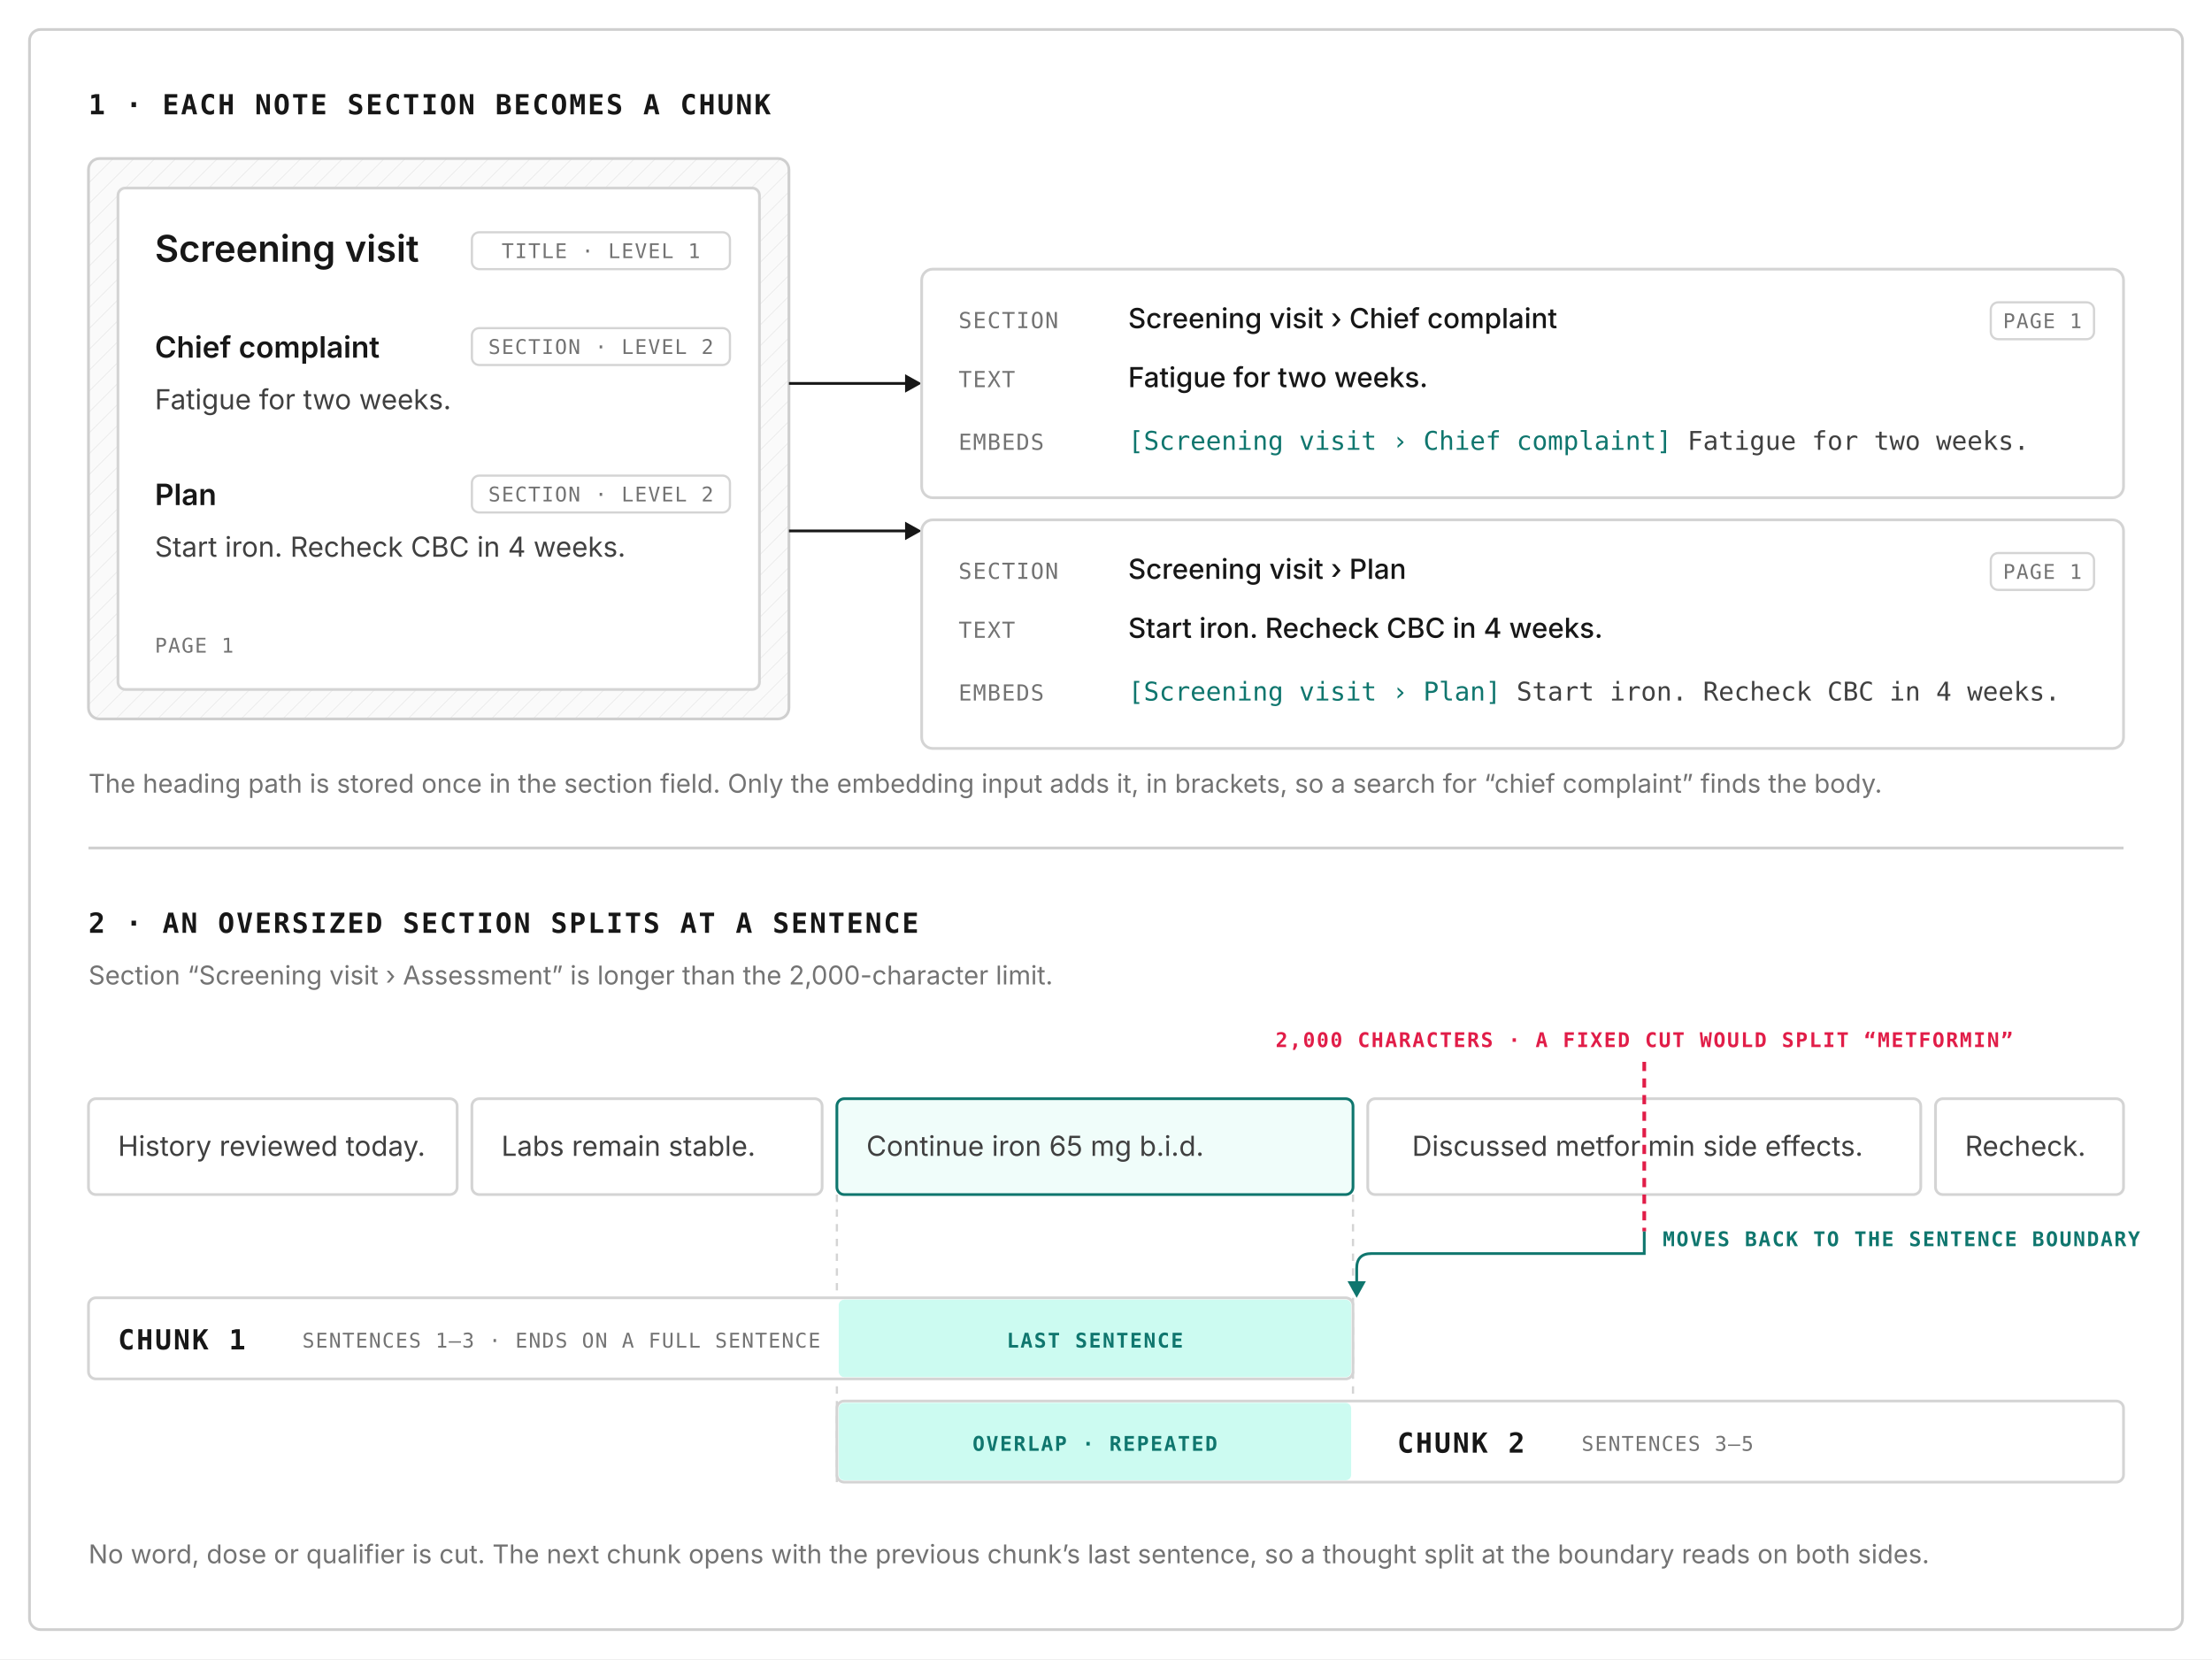
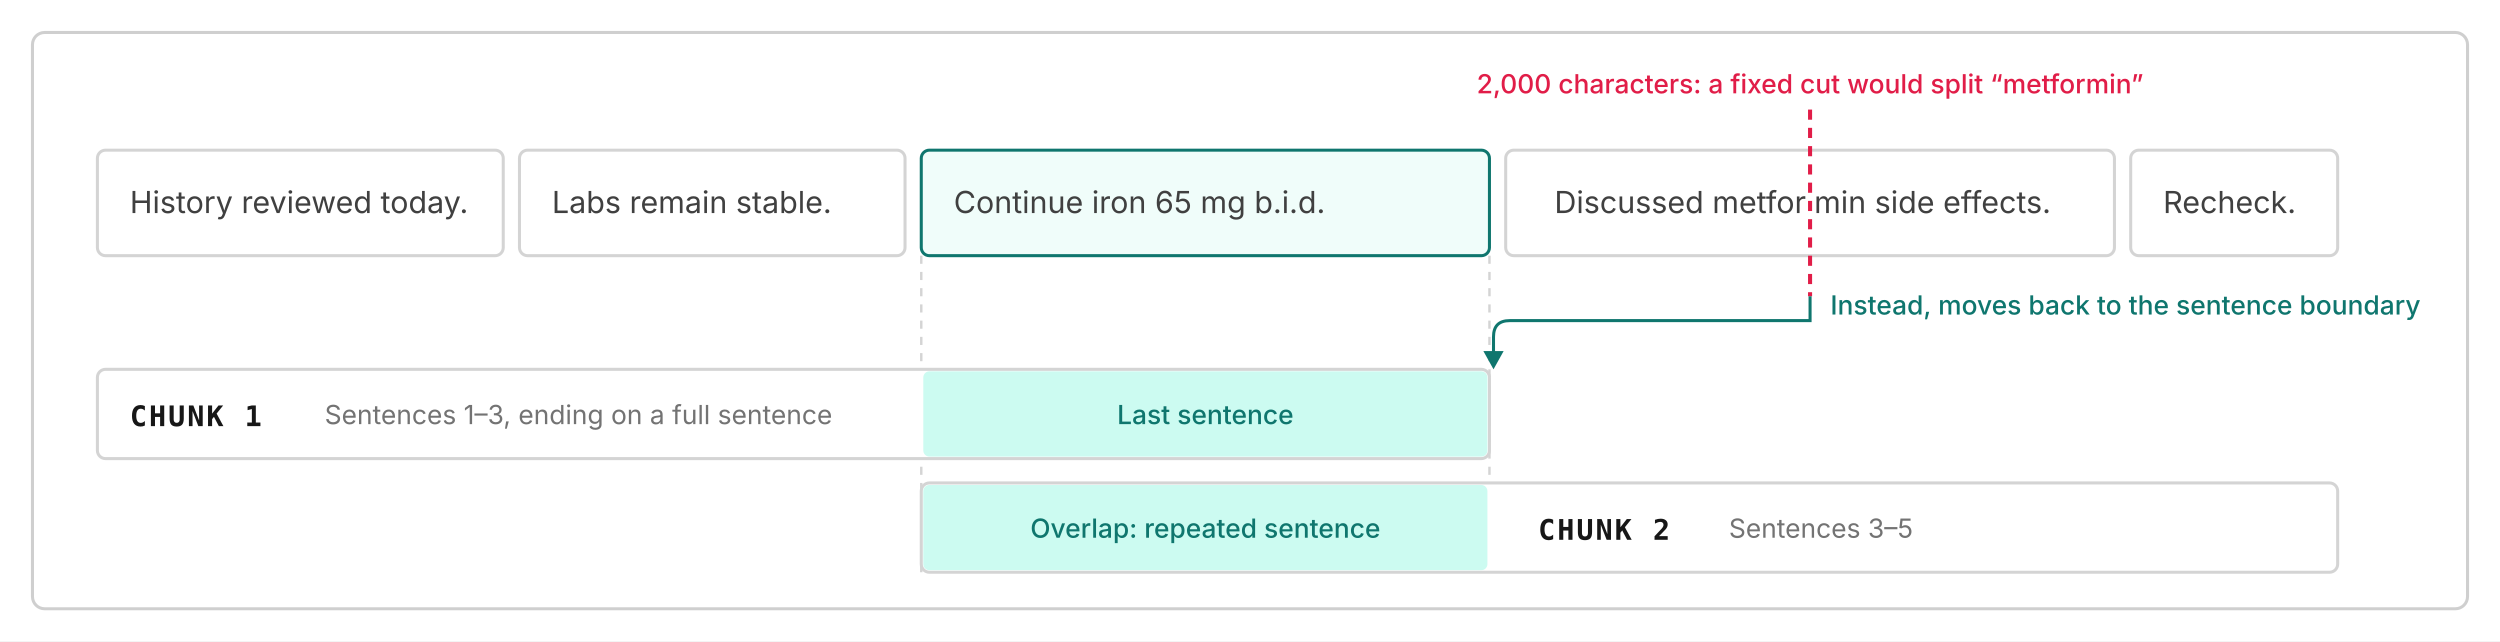
- <svg xmlns="http://www.w3.org/2000/svg" viewBox="0 0 1200 900" width="1200" height="900" role="img" aria-label="Note chunking: each note section becomes one chunk with its section path stored apart from the body; an oversized section splits at the last full sentence before the limit, and the next chunk repeats that sentence">
+ <svg xmlns="http://www.w3.org/2000/svg" viewBox="0 0 1232 316" width="1232" height="316" role="img" aria-label="An oversized note section splits at the last full sentence before the 2,000-character limit instead of mid-word, and the next chunk repeats that sentence as overlap">
  <style>
.bg{fill:#ffffff}
.frame{fill:#ffffff;stroke:#cfcfcf;stroke-width:1.5}
- .panel{fill:url(#hatch);stroke:#cfcfcf;stroke-width:1.5}
.box{fill:#ffffff;stroke:#d4d4d4;stroke-width:1.5}
- .rule{stroke:#cfcfcf;stroke-width:1.5}
.guide{stroke:#d4d4d4;stroke-width:1.2;stroke-dasharray:4 4}
- .label{font:600 15px 'Geist Mono', ui-monospace, SFMono-Regular, Menlo, monospace;fill:#171717;letter-spacing:1px}
- .tag{font:400 11px 'Geist Mono', ui-monospace, SFMono-Regular, Menlo, monospace;fill:#737373;letter-spacing:.6px}
- .key{font:400 12px 'Geist Mono', ui-monospace, SFMono-Regular, Menlo, monospace;fill:#737373;letter-spacing:.6px}
- .sub{font:400 14px Geist, Inter, -apple-system, 'Segoe UI', Helvetica, Arial, sans-serif;fill:#737373}
- .h1{font:600 20px Geist, Inter, -apple-system, 'Segoe UI', Helvetica, Arial, sans-serif;fill:#171717}
- .h2{font:600 16px Geist, Inter, -apple-system, 'Segoe UI', Helvetica, Arial, sans-serif;fill:#171717}
+ .label{font:600 14px 'Geist Mono', ui-monospace, SFMono-Regular, Menlo, monospace;fill:#171717;letter-spacing:1px}
+ .note{font:400 13px Geist, Inter, -apple-system, 'Segoe UI', Helvetica, Arial, sans-serif;fill:#737373}
.body{font:400 15px Geist, Inter, -apple-system, 'Segoe UI', Helvetica, Arial, sans-serif;fill:#404040}
- .val{font:500 15px Geist, Inter, -apple-system, 'Segoe UI', Helvetica, Arial, sans-serif;fill:#171717}
- .code{font:400 14px 'Geist Mono', ui-monospace, SFMono-Regular, Menlo, monospace;fill:#404040}
- .acc{fill:#0f766e}
.accbox{fill:#f0fdfa;stroke:#0f766e;stroke-width:1.5}
.acctint{fill:#ccfbf1;stroke:none}
- .acctext{font:600 11px 'Geist Mono', ui-monospace, SFMono-Regular, Menlo, monospace;fill:#0f766e;letter-spacing:.8px}
- .edge{fill:none;stroke:#171717;stroke-width:1.5}
- .head{fill:#171717}
+ .accnote{font:500 13px Geist, Inter, -apple-system, 'Segoe UI', Helvetica, Arial, sans-serif;fill:#0f766e}
.accedge{fill:none;stroke:#0f766e;stroke-width:1.5}
.acchead{fill:#0f766e}
.warnline{stroke:#e11d48;stroke-width:2;stroke-dasharray:5 4}
- .warntext{font:600 11px 'Geist Mono', ui-monospace, SFMono-Regular, Menlo, monospace;fill:#e11d48;letter-spacing:.8px}
- .pill{fill:#ffffff;stroke:#d4d4d4;stroke-width:1.2}
+ .warnnote{font:500 13px Geist, Inter, -apple-system, 'Segoe UI', Helvetica, Arial, sans-serif;fill:#e11d48}
</style>
-   <defs>
-     <pattern id="hatch" width="8" height="8" patternUnits="userSpaceOnUse" patternTransform="rotate(45)">
-       <rect width="8" height="8" fill="#fafafa" />
-       <line x1="0" y1="0" x2="0" y2="8" stroke="#ededed" stroke-width="1" />
-     </pattern>
-   </defs>
-   <rect class="bg" width="1200" height="900" />
-   <rect class="frame" x="16" y="16" width="1168" height="868" rx="6" />
-   <text class="label" x="48" y="62">1 · EACH NOTE SECTION BECOMES A CHUNK</text>
-   <rect class="panel" x="48" y="86" width="380" height="304" rx="6" />
-   <rect class="box" x="64" y="102" width="348" height="272" rx="4" />
-   <text class="h1" x="84" y="142">Screening visit</text>
-   <rect class="pill" x="256" y="126" width="140" height="20" rx="4" />
-   <text class="tag" x="326.0" y="140" text-anchor="middle">TITLE · LEVEL 1</text>
-   <text class="h2" x="84" y="194">Chief complaint</text>
-   <rect class="pill" x="256" y="178" width="140" height="20" rx="4" />
-   <text class="tag" x="326.0" y="192" text-anchor="middle">SECTION · LEVEL 2</text>
-   <text class="body" x="84" y="222">Fatigue for two weeks.</text>
-   <text class="h2" x="84" y="274">Plan</text>
-   <rect class="pill" x="256" y="258" width="140" height="20" rx="4" />
-   <text class="tag" x="326.0" y="272" text-anchor="middle">SECTION · LEVEL 2</text>
-   <text class="body" x="84" y="302">Start iron. Recheck CBC in 4 weeks.</text>
-   <text class="tag" x="84" y="354">PAGE 1</text>
-   <path class="edge" d="M428 208 H492" />
-   <path class="head" d="M500 208 l-9 -5 v10 z" />
-   <path class="edge" d="M428 288 H492" />
-   <path class="head" d="M500 288 l-9 -5 v10 z" />
-   <rect class="box" x="500" y="146" width="652" height="124" rx="6" />
-   <text class="key" x="520" y="178">SECTION</text>
-   <text class="val" x="612" y="178">Screening visit › Chief complaint</text>
-   <text class="key" x="520" y="210">TEXT</text>
-   <text class="val" x="612" y="210">Fatigue for two weeks.</text>
-   <text class="key" x="520" y="244">EMBEDS</text>
-   <text class="code" x="612" y="244">
-     <tspan class="acc">[Screening visit › Chief complaint]</tspan> Fatigue for two weeks.</text>
-   <rect class="pill" x="1080" y="164" width="56" height="20" rx="4" />
-   <text class="tag" x="1108" y="178" text-anchor="middle">PAGE 1</text>
-   <rect class="box" x="500" y="282" width="652" height="124" rx="6" />
-   <text class="key" x="520" y="314">SECTION</text>
-   <text class="val" x="612" y="314">Screening visit › Plan</text>
-   <text class="key" x="520" y="346">TEXT</text>
-   <text class="val" x="612" y="346">Start iron. Recheck CBC in 4 weeks.</text>
-   <text class="key" x="520" y="380">EMBEDS</text>
-   <text class="code" x="612" y="380">
-     <tspan class="acc">[Screening visit › Plan]</tspan> Start iron. Recheck CBC in 4 weeks.</text>
-   <rect class="pill" x="1080" y="300" width="56" height="20" rx="4" />
-   <text class="tag" x="1108" y="314" text-anchor="middle">PAGE 1</text>
-   <text class="sub" x="48" y="430">The heading path is stored once in the section field. Only the embedding input adds it, in brackets, so a search for “chief complaint” finds the body.</text>
-   <line class="rule" x1="48" y1="460" x2="1152" y2="460" />
-   <text class="label" x="48" y="506">2 · AN OVERSIZED SECTION SPLITS AT A SENTENCE</text>
-   <text class="sub" x="48" y="534">Section “Screening visit › Assessment” is longer than the 2,000-character limit.</text>
-   <rect class="box" x="48" y="596" width="200" height="52" rx="4" />
-   <text class="body" x="64" y="627">History reviewed today.</text>
-   <rect class="box" x="256" y="596" width="190" height="52" rx="4" />
-   <text class="body" x="272" y="627">Labs remain stable.</text>
-   <rect class="accbox" x="454" y="596" width="280" height="52" rx="4" />
-   <text class="body" x="470" y="627">Continue iron 65 mg b.i.d.</text>
-   <rect class="box" x="742" y="596" width="300" height="52" rx="4" />
-   <rect class="box" x="1050" y="596" width="102" height="52" rx="4" />
-   <text class="body" x="1066" y="627">Recheck.</text>
-   <text class="body" x="890" y="627" text-anchor="end">Discussed metfor</text>
-   <text class="body" x="894" y="627">min side effects.</text>
-   <line class="warnline" x1="892" y1="576" x2="892" y2="668" />
-   <text class="warntext" x="892" y="568" text-anchor="middle">2,000 CHARACTERS · A FIXED CUT WOULD SPLIT “METFORMIN”</text>
-   <line class="guide" x1="454" y1="648" x2="454" y2="804" />
-   <line class="guide" x1="734" y1="648" x2="734" y2="804" />
-   <rect class="box" x="48" y="704" width="686" height="44" rx="4" />
-   <rect class="acctint" x="455" y="705" width="278" height="42" rx="3" />
-   <text class="label" x="64" y="732">CHUNK 1</text>
-   <text class="tag" x="164" y="731">SENTENCES 1–3 · ENDS ON A FULL SENTENCE</text>
-   <text class="acctext" x="594" y="731" text-anchor="middle">LAST SENTENCE</text>
-   <rect class="box" x="454" y="760" width="698" height="44" rx="4" />
-   <rect class="acctint" x="455" y="761" width="278" height="42" rx="3" />
-   <text class="acctext" x="594" y="787" text-anchor="middle">OVERLAP · REPEATED</text>
-   <text class="label" x="758" y="788">CHUNK 2</text>
-   <text class="tag" x="858" y="787">SENTENCES 3–5</text>
-   <path class="accedge" d="M892 668 V680 H744 Q736 680 736 688 V696" />
-   <path class="acchead" d="M736 704 l-5 -9 h10 z" />
-   <text class="acctext" x="902" y="676">MOVES BACK TO THE SENTENCE BOUNDARY</text>
-   <text class="sub" x="48" y="848">No word, dose or qualifier is cut. The next chunk opens with the previous chunk’s last sentence, so a thought split at the boundary reads on both sides.</text>
+   <rect class="bg" width="1232" height="316" />
+   <rect class="frame" x="16" y="16" width="1200" height="284" rx="6" />
+   <rect class="box" x="48" y="74" width="200" height="52" rx="4" />
+   <text class="body" x="64" y="105">History reviewed today.</text>
+   <rect class="box" x="256" y="74" width="190" height="52" rx="4" />
+   <text class="body" x="272" y="105">Labs remain stable.</text>
+   <rect class="accbox" x="454" y="74" width="280" height="52" rx="4" />
+   <text class="body" x="470" y="105">Continue iron 65 mg b.i.d.</text>
+   <rect class="box" x="742" y="74" width="300" height="52" rx="4" />
+   <rect class="box" x="1050" y="74" width="102" height="52" rx="4" />
+   <text class="body" x="1066" y="105">Recheck.</text>
+   <text class="body" x="890" y="105" text-anchor="end">Discussed metfor</text>
+   <text class="body" x="894" y="105">min side effects.</text>
+   <line class="warnline" x1="892" y1="54" x2="892" y2="146" />
+   <text class="warnnote" x="892" y="46" text-anchor="middle">2,000 characters: a fixed cut would split “metformin”</text>
+   <line class="guide" x1="454" y1="126" x2="454" y2="282" />
+   <line class="guide" x1="734" y1="126" x2="734" y2="282" />
+   <rect class="box" x="48" y="182" width="686" height="44" rx="4" />
+   <rect class="acctint" x="455" y="183" width="278" height="42" rx="3" />
+   <text class="label" x="64" y="210">CHUNK 1</text>
+   <text class="note" x="160" y="209">Sentences 1–3, ending on a full sentence</text>
+   <text class="accnote" x="594" y="209" text-anchor="middle">Last sentence</text>
+   <rect class="box" x="454" y="238" width="698" height="44" rx="4" />
+   <rect class="acctint" x="455" y="239" width="278" height="42" rx="3" />
+   <text class="accnote" x="594" y="265" text-anchor="middle">Overlap: repeated sentence</text>
+   <text class="label" x="758" y="266">CHUNK 2</text>
+   <text class="note" x="852" y="265">Sentences 3–5</text>
+   <path class="accedge" d="M892 146 V158 H744 Q736 158 736 166 V174" />
+   <path class="acchead" d="M736 182 l-5 -9 h10 z" />
+   <text class="accnote" x="902" y="155">Instead, moves back to the sentence boundary</text>
</svg>
